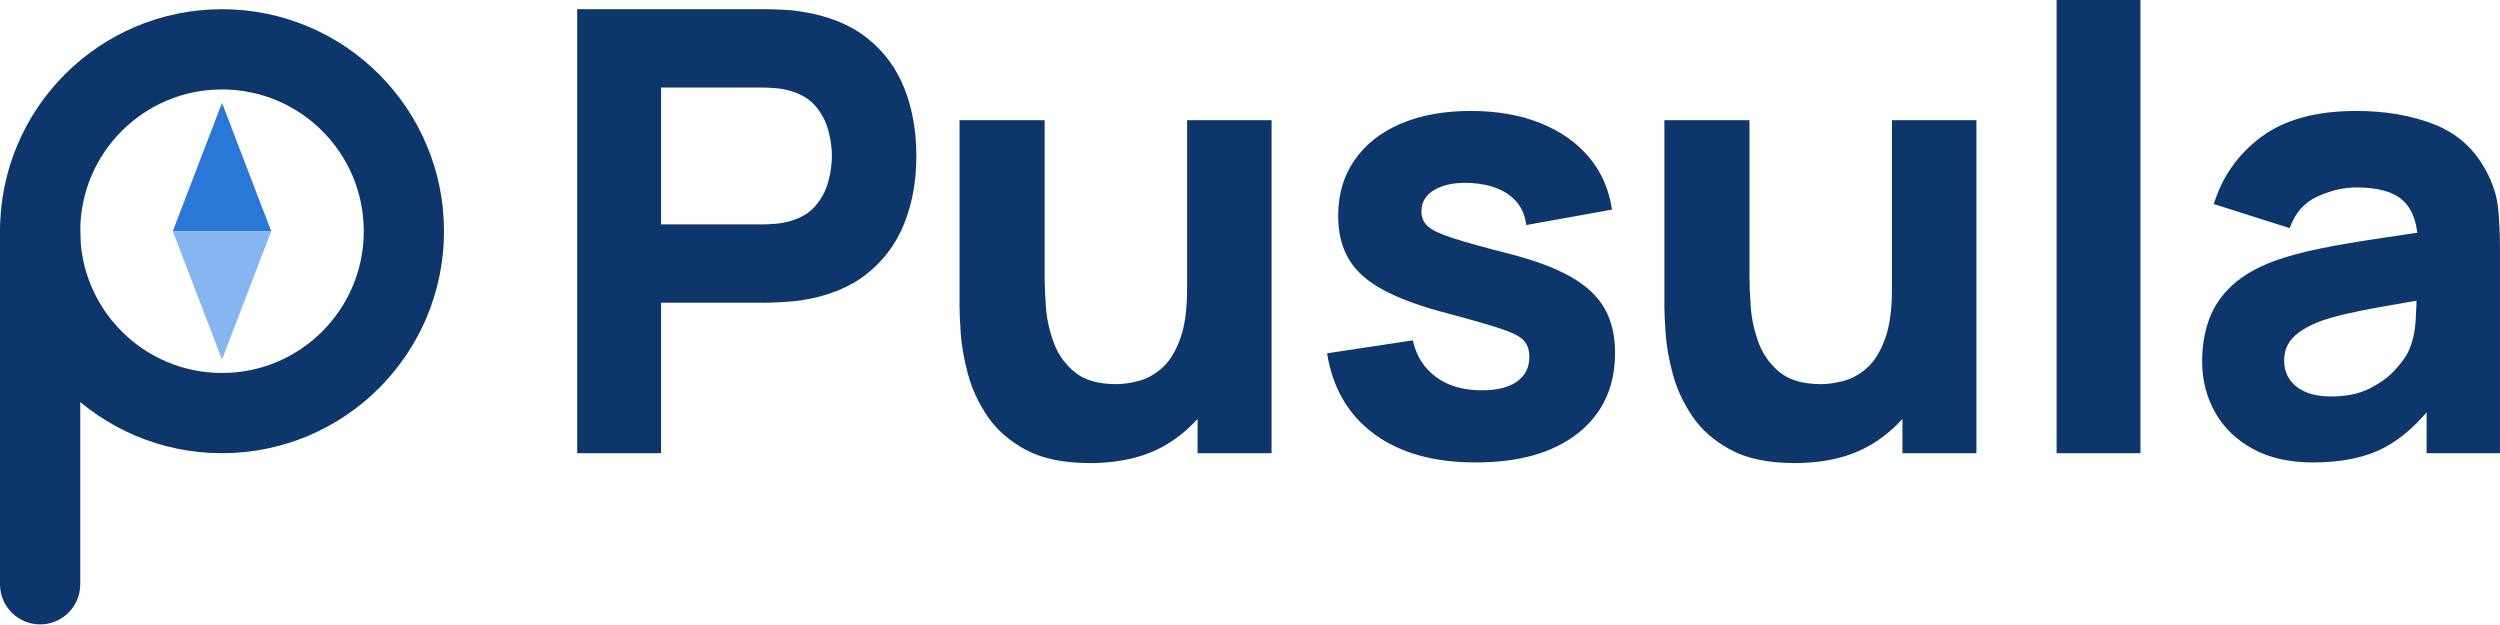
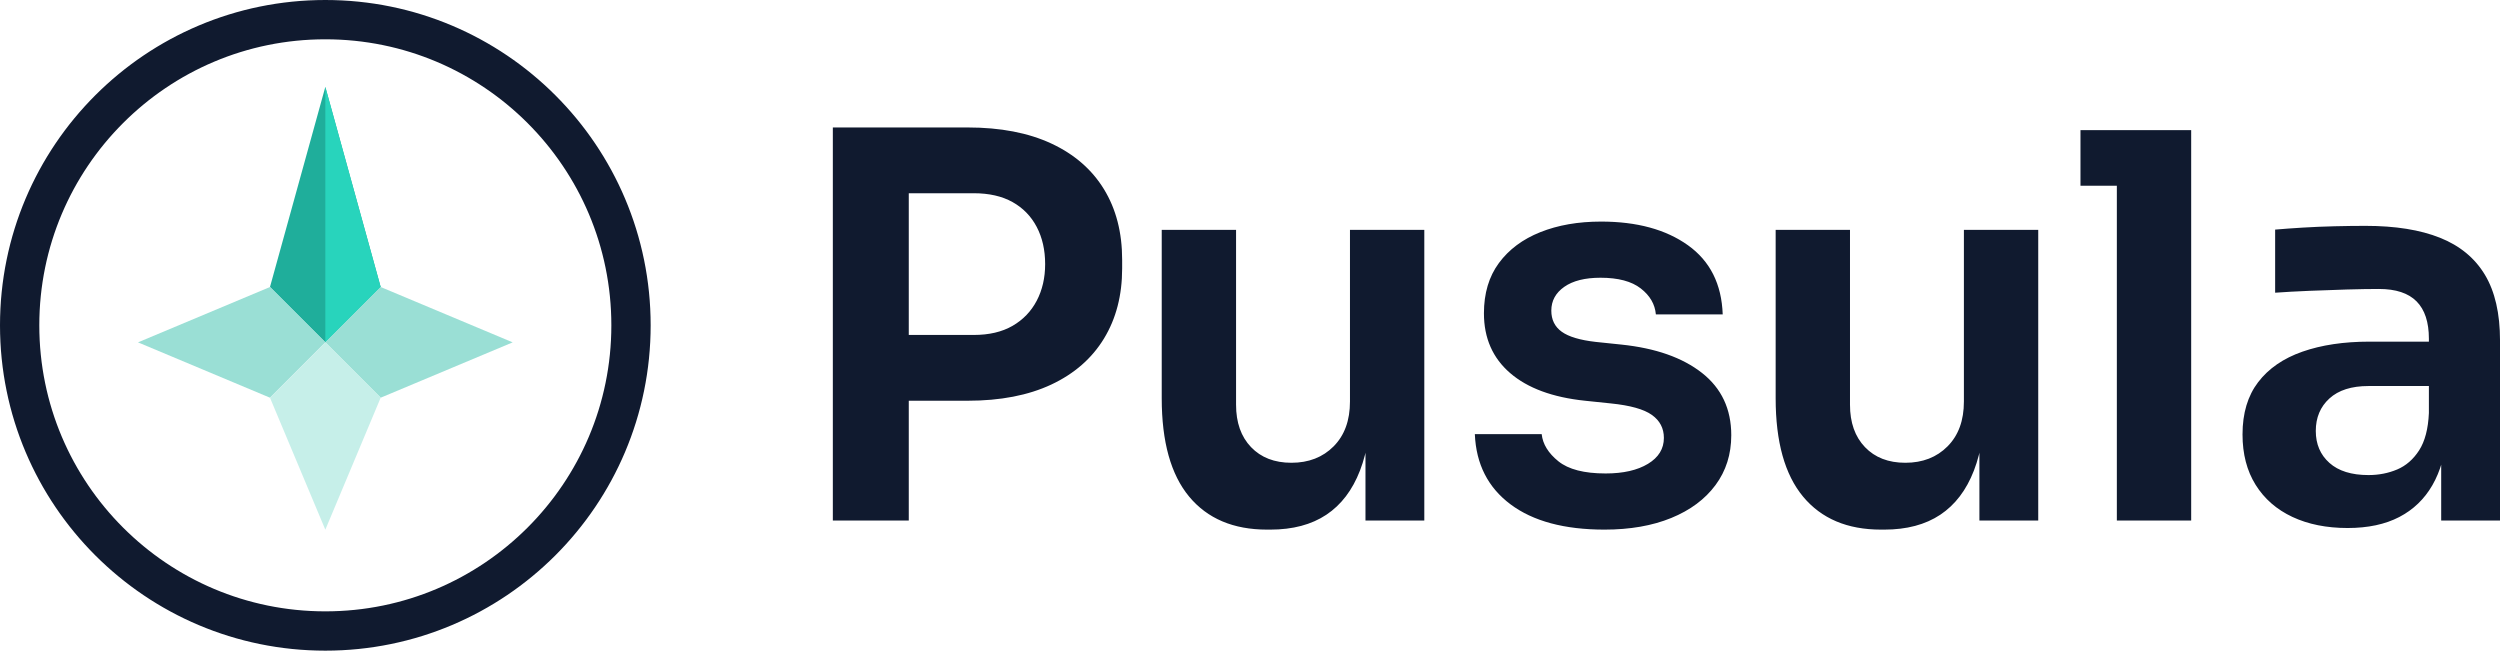
- <svg xmlns="http://www.w3.org/2000/svg" viewBox="11.25 2.39 233.67 58.36" role="img" aria-label="Pusula">
-   <g stroke-linecap="round">
-     <path d="M15 24V57" fill="none" stroke="#0d366b" stroke-width="7.5" />
-     <circle cx="32" cy="24" r="17" fill="none" stroke="#0d366b" stroke-width="7.5" />
-     <path d="M32 12 36.6 24H27.4Z" fill="#2a78d6" />
-     <path d="M32 36 36.6 24H27.4Z" fill="#86b6ef" />
-   </g>
-   <path transform="translate(61.165 44.75) scale(0.57639)" fill="#0d366b" d="M7.0 0.0V-72.0H37.4Q38.45 -72.0 40.225 -71.925Q42.0 -71.85 43.4 -71.6Q49.85 -70.6 53.975 -67.35Q58.1 -64.1 60.05 -59.175Q62.0 -54.25 62.0 -48.2Q62.0 -42.15 60.025 -37.225Q58.05 -32.3 53.925 -29.05Q49.8 -25.8 43.4 -24.8Q42.0 -24.6 40.2 -24.5Q38.4 -24.4 37.4 -24.4H20.6V0.0ZM20.6 -37.1H36.8Q37.85 -37.1 39.1 -37.2Q40.35 -37.3 41.4 -37.6Q44.15 -38.35 45.65 -40.125Q47.15 -41.9 47.725 -44.075Q48.3 -46.25 48.3 -48.2Q48.3 -50.15 47.725 -52.325Q47.15 -54.5 45.65 -56.275Q44.15 -58.05 41.4 -58.8Q40.35 -59.1 39.1 -59.2Q37.85 -59.3 36.8 -59.3H20.6ZM90.1 1.6Q83.75 1.6 79.75 -0.55Q75.75 -2.7 73.525 -6.0Q71.3 -9.3 70.35 -12.875Q69.4 -16.45 69.2 -19.4Q69.0 -22.35 69.0 -23.7V-54.0H82.8V-28.5Q82.8 -26.65 83.0 -23.775Q83.2 -20.9 84.25 -18.0Q85.3 -15.1 87.675 -13.15Q90.05 -11.2 94.4 -11.2Q96.15 -11.2 98.15 -11.75Q100.15 -12.3 101.9 -13.875Q103.65 -15.45 104.775 -18.525Q105.9 -21.6 105.9 -26.6L113.7 -22.9Q113.7 -16.5 111.1 -10.9Q108.5 -5.3 103.275 -1.85Q98.05 1.6 90.1 1.6ZM107.6 0.0V-17.9H105.9V-54.0H119.6V0.0ZM152.7 1.5Q142.5 1.5 136.225 -3.125Q129.95 -7.75 128.6 -16.2L142.5 -18.3Q143.35 -14.5 146.275 -12.35Q149.2 -10.2 153.7 -10.2Q157.4 -10.2 159.4 -11.625Q161.4 -13.05 161.4 -15.6Q161.4 -17.2 160.6 -18.175Q159.8 -19.15 157.025 -20.1Q154.25 -21.05 148.4 -22.6Q141.8 -24.3 137.85 -26.4Q133.9 -28.5 132.15 -31.425Q130.4 -34.35 130.4 -38.5Q130.4 -43.7 133.05 -47.525Q135.7 -51.35 140.525 -53.425Q145.35 -55.5 151.9 -55.5Q158.25 -55.5 163.15 -53.55Q168.05 -51.6 171.075 -48.0Q174.1 -44.4 174.8 -39.5L160.9 -37.0Q160.55 -40.0 158.3 -41.75Q156.05 -43.5 152.2 -43.8Q148.45 -44.05 146.175 -42.8Q143.9 -41.55 143.9 -39.2Q143.9 -37.8 144.875 -36.85Q145.85 -35.9 148.925 -34.9Q152.0 -33.9 158.3 -32.3Q164.45 -30.7 168.175 -28.575Q171.9 -26.45 173.6 -23.475Q175.3 -20.5 175.3 -16.3Q175.3 -8.0 169.3 -3.25Q163.3 1.5 152.7 1.5ZM204.4 1.6Q198.05 1.6 194.05 -0.55Q190.05 -2.7 187.825 -6.0Q185.6 -9.3 184.65 -12.875Q183.7 -16.45 183.5 -19.4Q183.3 -22.35 183.3 -23.7V-54.0H197.1V-28.5Q197.1 -26.65 197.3 -23.775Q197.5 -20.9 198.55 -18.0Q199.6 -15.1 201.975 -13.15Q204.35 -11.2 208.7 -11.2Q210.45 -11.2 212.45 -11.75Q214.45 -12.3 216.2 -13.875Q217.95 -15.45 219.075 -18.525Q220.2 -21.6 220.2 -26.6L228.0 -22.9Q228.0 -16.5 225.4 -10.9Q222.8 -5.3 217.575 -1.85Q212.35 1.6 204.4 1.6ZM221.9 0.0V-17.9H220.2V-54.0H233.9V0.0ZM246.9 0.0V-73.5H260.5V0.0ZM288.5 1.5Q282.7 1.5 278.675 -0.725Q274.65 -2.95 272.575 -6.675Q270.5 -10.4 270.5 -14.9Q270.5 -18.65 271.65 -21.75Q272.8 -24.85 275.375 -27.225Q277.95 -29.6 282.3 -31.2Q285.3 -32.3 289.45 -33.15Q293.6 -34.0 298.85 -34.775Q304.1 -35.55 310.4 -36.5L305.5 -33.8Q305.5 -38.6 303.2 -40.85Q300.9 -43.1 295.5 -43.1Q292.5 -43.1 289.25 -41.65Q286.0 -40.2 284.7 -36.5L272.4 -40.4Q274.45 -47.1 280.1 -51.3Q285.75 -55.5 295.5 -55.5Q302.65 -55.5 308.2 -53.3Q313.75 -51.1 316.6 -45.7Q318.2 -42.7 318.5 -39.7Q318.8 -36.7 318.8 -33.0V0.0H306.9V-11.1L308.6 -8.8Q304.65 -3.35 300.075 -0.925Q295.5 1.5 288.5 1.5ZM291.4 -9.2Q295.15 -9.2 297.725 -10.525Q300.3 -11.85 301.825 -13.55Q303.35 -15.25 303.9 -16.4Q304.95 -18.6 305.125 -21.525Q305.3 -24.45 305.3 -26.4L309.3 -25.4Q303.25 -24.4 299.5 -23.725Q295.75 -23.05 293.45 -22.5Q291.15 -21.95 289.4 -21.3Q287.4 -20.5 286.175 -19.575Q284.95 -18.65 284.375 -17.55Q283.8 -16.45 283.8 -15.1Q283.8 -13.25 284.725 -11.925Q285.65 -10.6 287.35 -9.9Q289.05 -9.2 291.4 -9.2Z" />
+ <svg xmlns="http://www.w3.org/2000/svg" viewBox="2.2 2.2 229 59.6" role="img" aria-label="Pusula">
+   <circle cx="32" cy="32" r="28" fill="none" stroke="#101a2f" stroke-width="3.6" />
+   <path d="M32.00 10.16 L37.07 28.49 L32.00 33.56 L26.93 28.49Z" fill="#1fae9b" />
+   <path d="M32.00 10.16 L37.07 28.49 L32.00 33.56Z" fill="#28d4bc" />
+   <path d="M49.16 33.56 L37.07 38.63 L32.00 33.56 L37.07 28.49Z M14.84 33.56 L26.93 28.49 L32.00 33.56 L26.93 38.63Z" fill="#9adfd5" />
+   <path d="M32.00 50.72 L26.93 38.63 L32.00 33.56 L37.07 38.63Z" fill="#c6efe9" />
+   <path transform="translate(74.079 49.880) scale(0.48986)" fill="#101a2f" d="M21.2 -22.4V-34.7H35.35Q39.65 -34.7 42.6 -36.4Q45.55 -38.1 47.125 -41.1Q48.7 -44.1 48.7 -47.95Q48.7 -51.9 47.125 -54.9Q45.55 -57.9 42.6 -59.55Q39.65 -61.2 35.35 -61.2H21.2V-73.5H34.2Q43.4 -73.5 49.85 -70.5Q56.3 -67.5 59.7 -61.95Q63.1 -56.4 63.1 -48.75V-47.15Q63.1 -39.6 59.7 -34.025Q56.3 -28.45 49.85 -25.425Q43.4 -22.4 34.2 -22.4ZM9.0 0.0V-73.5H23.2V0.0ZM90.2 1.7Q80.75 1.7 75.625 -4.475Q70.5 -10.65 70.5 -22.85V-54.35H84.4V-21.65Q84.4 -16.65 87.2 -13.725Q90.0 -10.8 94.75 -10.8Q99.6 -10.8 102.65 -13.875Q105.7 -16.95 105.7 -22.25V-54.35H119.6V0.0H108.6V-23.05H109.7Q109.7 -14.85 107.575 -9.35Q105.45 -3.85 101.275 -1.075Q97.1 1.7 90.8 1.7ZM153.3 1.7Q142.05 1.7 135.725 -3.025Q129.4 -7.75 129.05 -16.15H141.55Q141.85 -13.35 144.675 -11.075Q147.5 -8.8 153.5 -8.8Q158.45 -8.8 161.425 -10.6Q164.4 -12.4 164.4 -15.45Q164.4 -18.15 162.15 -19.75Q159.9 -21.35 154.45 -21.9L149.65 -22.4Q140.55 -23.35 135.65 -27.575Q130.75 -31.8 130.75 -38.75Q130.75 -44.35 133.55 -48.15Q136.35 -51.95 141.3 -53.925Q146.25 -55.9 152.65 -55.9Q162.7 -55.9 168.9 -51.475Q175.1 -47.05 175.4 -38.55H162.9Q162.65 -41.4 160.075 -43.4Q157.5 -45.4 152.55 -45.4Q148.2 -45.4 145.775 -43.7Q143.35 -42.0 143.35 -39.25Q143.35 -36.7 145.3 -35.3Q147.25 -33.9 151.65 -33.4L156.45 -32.9Q166.05 -31.9 171.525 -27.6Q177.0 -23.3 177.0 -15.95Q177.0 -10.6 174.05 -6.625Q171.1 -2.65 165.775 -0.475Q160.45 1.7 153.3 1.7ZM205 1.7Q195.55 1.7 190.425 -4.475Q185.3 -10.65 185.3 -22.85V-54.35H199.2V-21.65Q199.2 -16.65 202.0 -13.725Q204.8 -10.8 209.55 -10.8Q214.4 -10.8 217.45 -13.875Q220.5 -16.95 220.5 -22.25V-54.35H234.4V0.0H223.4V-23.05H224.5Q224.5 -14.85 222.375 -9.35Q220.25 -3.85 216.075 -1.075Q211.9 1.7 205.6 1.7ZM249.1 0.0V-73.0H263.0V0.0ZM242.3 -62.6V-73.0H263.0V-62.6ZM309.75 0.0V-16.1H307.45V-34.0Q307.45 -38.65 305.15 -40.975Q302.85 -43.3 298.1 -43.3Q295.6 -43.3 292.1 -43.2Q288.6 -43.1 285.05 -42.95Q281.5 -42.8 278.7 -42.6V-54.4Q281.0 -54.6 283.875 -54.775Q286.75 -54.95 289.825 -55.025Q292.9 -55.1 295.6 -55.1Q303.95 -55.1 309.525 -52.875Q315.1 -50.65 317.925 -45.95Q320.75 -41.25 320.75 -33.65V0.0ZM292.25 1.4Q286.35 1.4 281.925 -0.675Q277.5 -2.75 275.05 -6.675Q272.6 -10.6 272.6 -16.1Q272.6 -22.05 275.525 -25.875Q278.45 -29.7 283.8 -31.575Q289.15 -33.45 296.35 -33.45H308.95V-25.15H296.15Q291.4 -25.15 288.85 -22.825Q286.3 -20.5 286.3 -16.75Q286.3 -13.05 288.85 -10.775Q291.4 -8.5 296.15 -8.5Q299.05 -8.5 301.525 -9.55Q304.0 -10.6 305.625 -13.125Q307.25 -15.65 307.45 -20.1L310.85 -16.2Q310.35 -10.5 308.1 -6.6Q305.85 -2.7 301.9 -0.65Q297.95 1.4 292.25 1.4Z" />
</svg>
